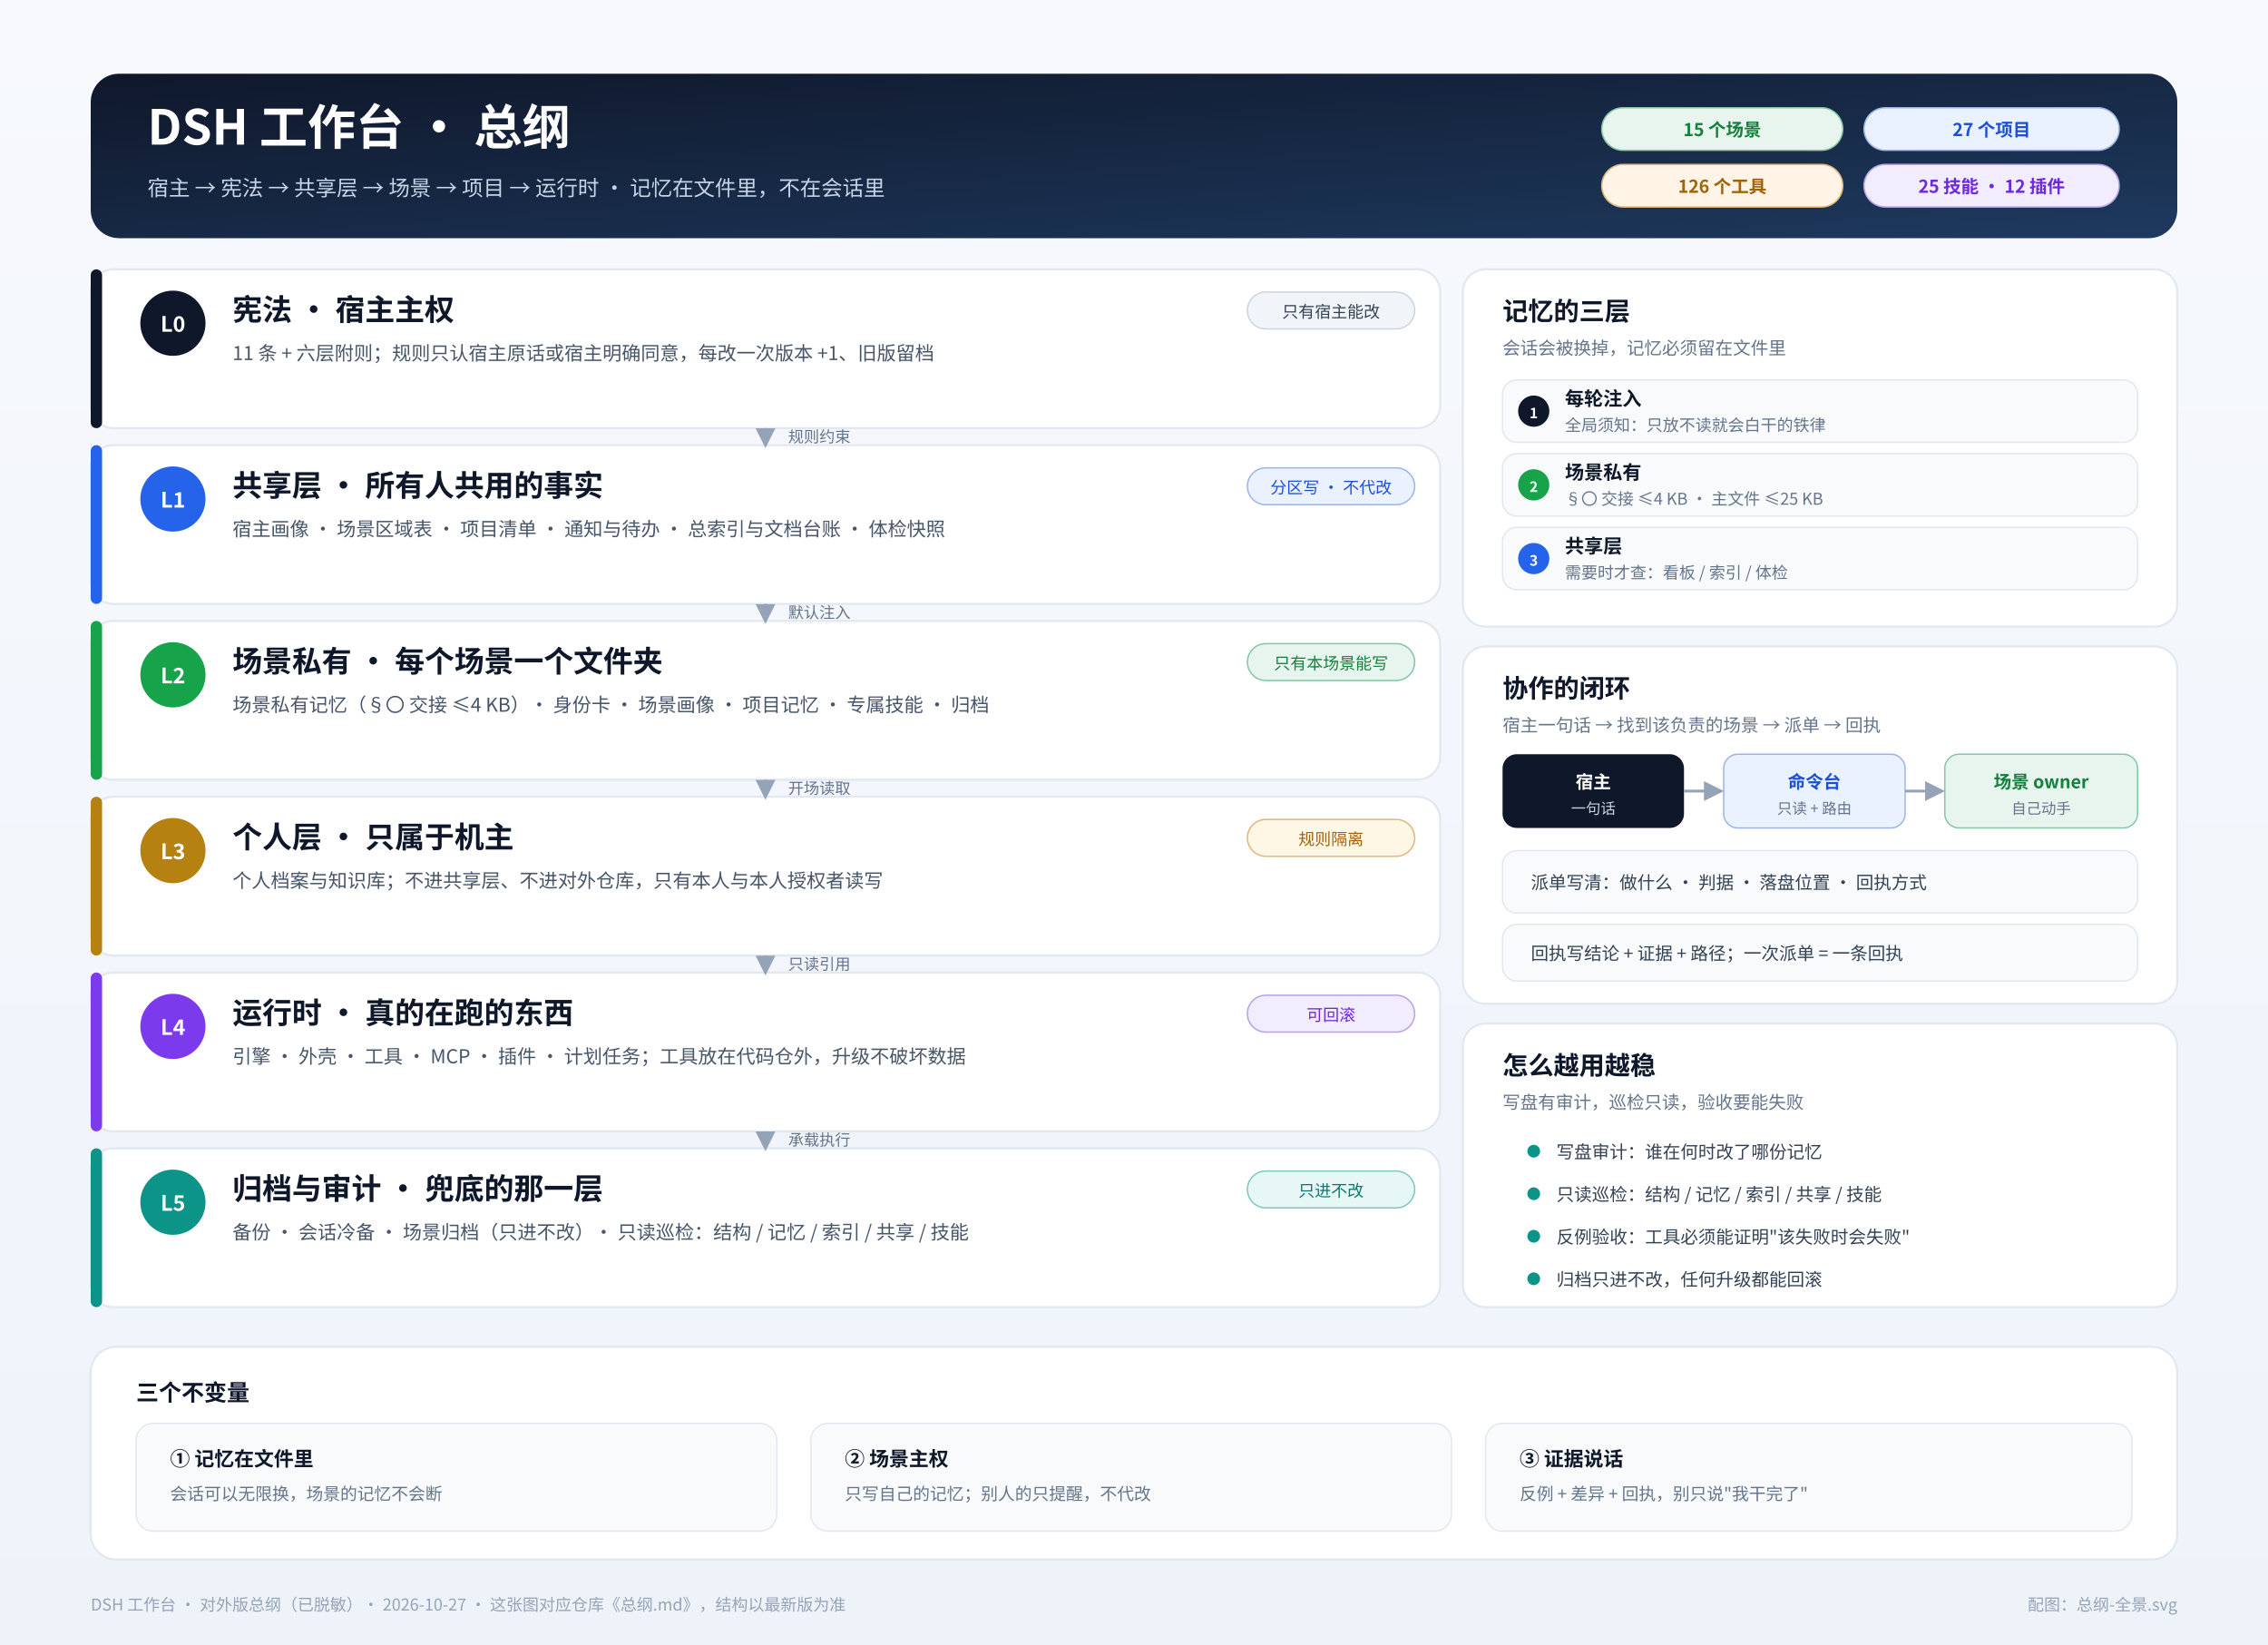
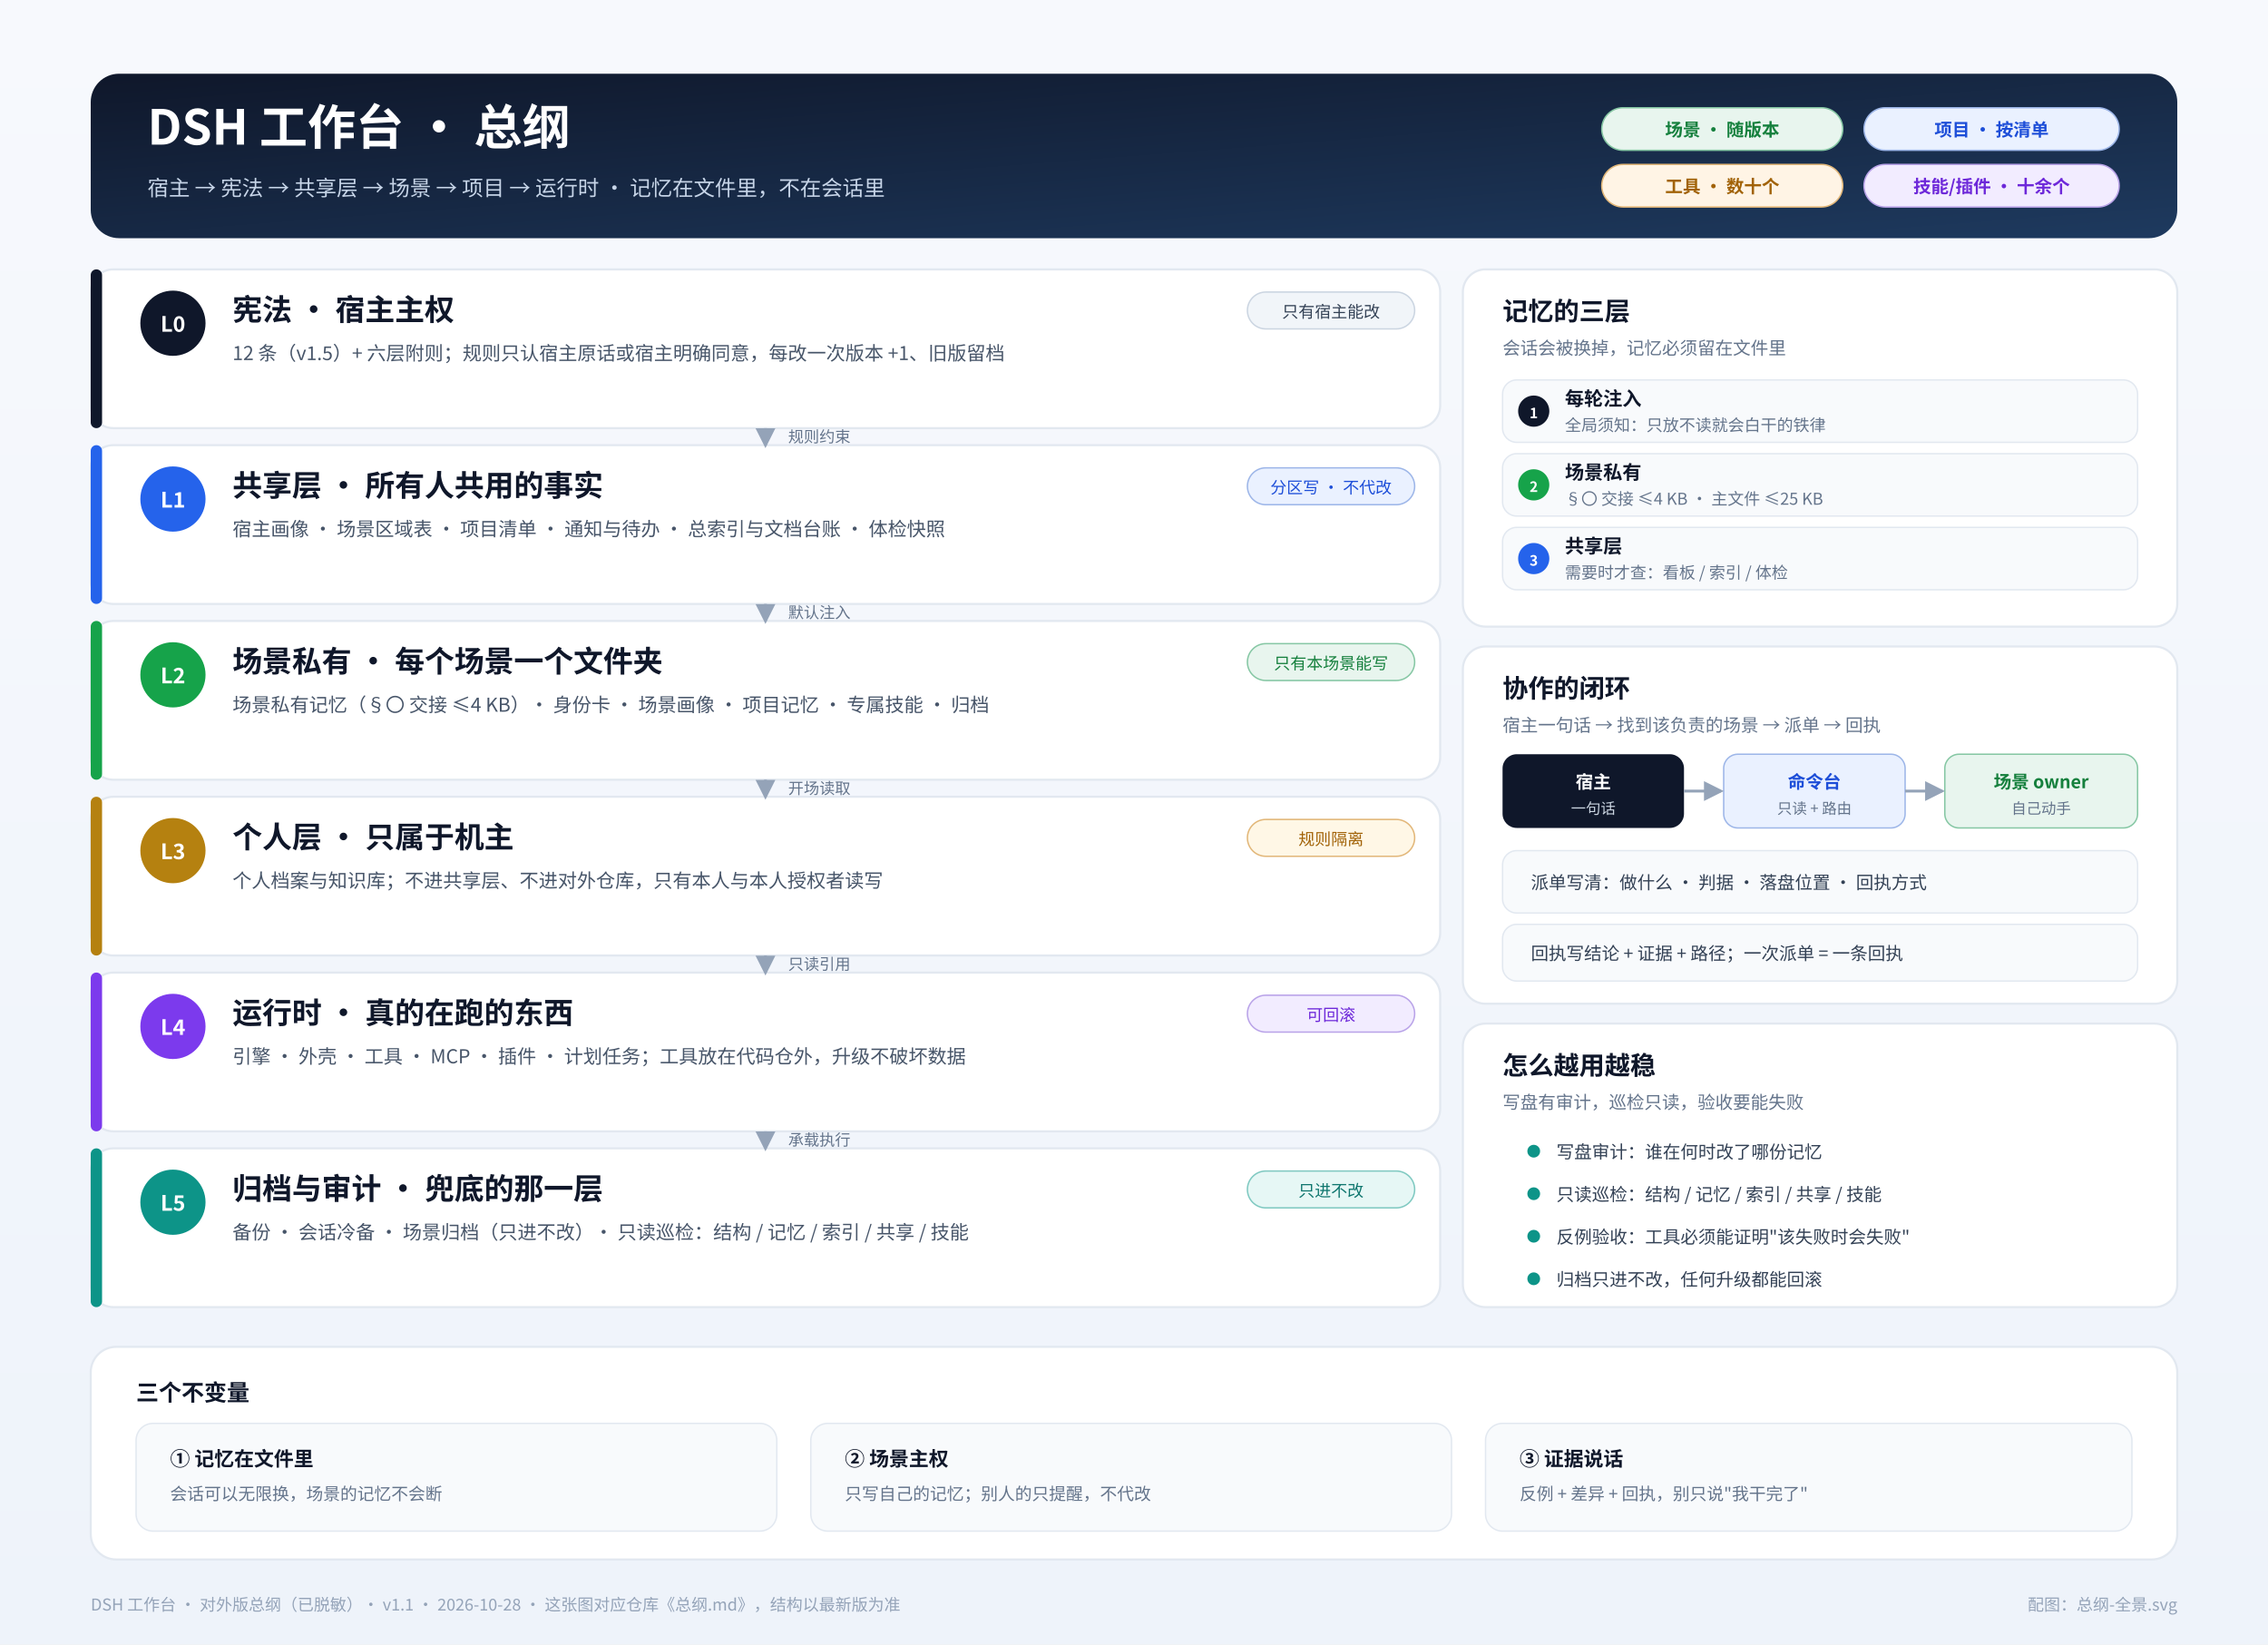
<svg xmlns="http://www.w3.org/2000/svg" width="1600" height="1160" viewBox="0 0 1600 1160" font-family="'Microsoft YaHei','PingFang SC','Noto Sans CJK SC','Segoe UI',sans-serif" role="img" aria-label="DSH 工作台总纲：宿主、宪法、共享层、场景、项目、运行时与归档的关系图">
  <defs>
    <linearGradient id="bg" x1="0" y1="0" x2="0" y2="1">
      <stop offset="0" stop-color="#f7f9fd" />
      <stop offset="1" stop-color="#eef3fa" />
    </linearGradient>
    <linearGradient id="hero" x1="0" y1="0" x2="1" y2="1">
      <stop offset="0" stop-color="#0f172a" />
      <stop offset="1" stop-color="#1e3a5f" />
    </linearGradient>
    <marker id="arrow" viewBox="0 0 10 10" refX="8.5" refY="5" markerWidth="7" markerHeight="7" orient="auto-start-reverse">
      <path d="M0,0 L10,5 L0,10 z" fill="#94a3b8" />
    </marker>
    <marker id="arrowBlue" viewBox="0 0 10 10" refX="8.5" refY="5" markerWidth="7" markerHeight="7" orient="auto-start-reverse">
      <path d="M0,0 L10,5 L0,10 z" fill="#2563eb" />
    </marker>
    <marker id="arrowGreen" viewBox="0 0 10 10" refX="8.5" refY="5" markerWidth="7" markerHeight="7" orient="auto-start-reverse">
      <path d="M0,0 L10,5 L0,10 z" fill="#16a34a" />
    </marker>
  </defs>
  <rect width="1600" height="1160" fill="url(#bg)" />
  <rect x="64" y="52" width="1472" height="116" rx="20" fill="url(#hero)" />
  <text x="104" y="102" font-size="34" font-weight="700" fill="#ffffff">DSH 工作台 · 总纲</text>
  <text x="104" y="138" font-size="15" fill="#c7d5e8">宿主 → 宪法 → 共享层 → 场景 → 项目 → 运行时 · 记忆在文件里，不在会话里</text>
  <g font-size="12.5" fill="#0f172a">
    <rect x="1130" y="76" width="170" height="30" rx="15" fill="#e8f5ee" stroke="#86c7a4" />
-     <text x="1215" y="96" text-anchor="middle" fill="#15803d" font-weight="700">15 个场景</text>
+     <text x="1215" y="96" text-anchor="middle" fill="#15803d" font-weight="700">场景 · 随版本</text>
    <rect x="1315" y="76" width="180" height="30" rx="15" fill="#eaf1ff" stroke="#9db6e8" />
-     <text x="1405" y="96" text-anchor="middle" fill="#1d4ed8" font-weight="700">27 个项目</text>
+     <text x="1405" y="96" text-anchor="middle" fill="#1d4ed8" font-weight="700">项目 · 按清单</text>
    <rect x="1130" y="116" width="170" height="30" rx="15" fill="#fff4e5" stroke="#e2b779" />
-     <text x="1215" y="136" text-anchor="middle" fill="#a16207" font-weight="700">126 个工具</text>
+     <text x="1215" y="136" text-anchor="middle" fill="#a16207" font-weight="700">工具 · 数十个</text>
    <rect x="1315" y="116" width="180" height="30" rx="15" fill="#f2ecff" stroke="#b9a3e8" />
-     <text x="1405" y="136" text-anchor="middle" fill="#6d28d9" font-weight="700">25 技能 · 12 插件</text>
+     <text x="1405" y="136" text-anchor="middle" fill="#6d28d9" font-weight="700">技能/插件 · 十余个</text>
  </g>
  <g>
    <rect x="64" y="190" width="952" height="112" rx="16" fill="#ffffff" stroke="#e2e8f0" stroke-width="1.5" />
    <rect x="64" y="190" width="8" height="112" rx="4" fill="#0f172a" />
    <circle cx="122" cy="228" r="23" fill="#0f172a" />
    <text x="122" y="234" text-anchor="middle" font-size="15" font-weight="700" fill="#fff">L0</text>
    <text x="164" y="226" font-size="21" font-weight="700" fill="#0f172a">宪法 · 宿主主权</text>
-     <text x="164" y="254" font-size="13.5" fill="#475569">11 条 + 六层附则；规则只认宿主原话或宿主明确同意，每改一次版本 +1、旧版留档</text>
+     <text x="164" y="254" font-size="13.5" fill="#475569">12 条（v1.5）+ 六层附则；规则只认宿主原话或宿主明确同意，每改一次版本 +1、旧版留档</text>
    <rect x="880" y="206" width="118" height="26" rx="13" fill="#f1f5f9" stroke="#cbd5e1" />
    <text x="939" y="224" text-anchor="middle" font-size="11.5" fill="#334155">只有宿主能改</text>
    <rect x="64" y="314" width="952" height="112" rx="16" fill="#ffffff" stroke="#e2e8f0" stroke-width="1.5" />
    <rect x="64" y="314" width="8" height="112" rx="4" fill="#2563eb" />
    <circle cx="122" cy="352" r="23" fill="#2563eb" />
    <text x="122" y="358" text-anchor="middle" font-size="15" font-weight="700" fill="#fff">L1</text>
    <text x="164" y="350" font-size="21" font-weight="700" fill="#0f172a">共享层 · 所有人共用的事实</text>
    <text x="164" y="378" font-size="13.5" fill="#475569">宿主画像 · 场景区域表 · 项目清单 · 通知与待办 · 总索引与文档台账 · 体检快照</text>
    <rect x="880" y="330" width="118" height="26" rx="13" fill="#eaf1ff" stroke="#9db6e8" />
    <text x="939" y="348" text-anchor="middle" font-size="11.5" fill="#1d4ed8">分区写 · 不代改</text>
    <rect x="64" y="438" width="952" height="112" rx="16" fill="#ffffff" stroke="#e2e8f0" stroke-width="1.5" />
    <rect x="64" y="438" width="8" height="112" rx="4" fill="#16a34a" />
    <circle cx="122" cy="476" r="23" fill="#16a34a" />
    <text x="122" y="482" text-anchor="middle" font-size="15" font-weight="700" fill="#fff">L2</text>
    <text x="164" y="474" font-size="21" font-weight="700" fill="#0f172a">场景私有 · 每个场景一个文件夹</text>
    <text x="164" y="502" font-size="13.5" fill="#475569">场景私有记忆（§〇 交接 ≤4 KB）· 身份卡 · 场景画像 · 项目记忆 · 专属技能 · 归档</text>
    <rect x="880" y="454" width="118" height="26" rx="13" fill="#e8f5ee" stroke="#86c7a4" />
    <text x="939" y="472" text-anchor="middle" font-size="11.5" fill="#15803d">只有本场景能写</text>
    <rect x="64" y="562" width="952" height="112" rx="16" fill="#ffffff" stroke="#e2e8f0" stroke-width="1.5" />
    <rect x="64" y="562" width="8" height="112" rx="4" fill="#b58110" />
    <circle cx="122" cy="600" r="23" fill="#b58110" />
    <text x="122" y="606" text-anchor="middle" font-size="15" font-weight="700" fill="#fff">L3</text>
    <text x="164" y="598" font-size="21" font-weight="700" fill="#0f172a">个人层 · 只属于机主</text>
    <text x="164" y="626" font-size="13.5" fill="#475569">个人档案与知识库；不进共享层、不进对外仓库，只有本人与本人授权者读写</text>
    <rect x="880" y="578" width="118" height="26" rx="13" fill="#fff7e6" stroke="#e2b779" />
    <text x="939" y="596" text-anchor="middle" font-size="11.5" fill="#a16207">规则隔离</text>
    <rect x="64" y="686" width="952" height="112" rx="16" fill="#ffffff" stroke="#e2e8f0" stroke-width="1.5" />
    <rect x="64" y="686" width="8" height="112" rx="4" fill="#7c3aed" />
    <circle cx="122" cy="724" r="23" fill="#7c3aed" />
    <text x="122" y="730" text-anchor="middle" font-size="15" font-weight="700" fill="#fff">L4</text>
    <text x="164" y="722" font-size="21" font-weight="700" fill="#0f172a">运行时 · 真的在跑的东西</text>
    <text x="164" y="750" font-size="13.5" fill="#475569">引擎 · 外壳 · 工具 · MCP · 插件 · 计划任务；工具放在代码仓外，升级不破坏数据</text>
    <rect x="880" y="702" width="118" height="26" rx="13" fill="#f2ecff" stroke="#b9a3e8" />
    <text x="939" y="720" text-anchor="middle" font-size="11.5" fill="#6d28d9">可回滚</text>
    <rect x="64" y="810" width="952" height="112" rx="16" fill="#ffffff" stroke="#e2e8f0" stroke-width="1.5" />
    <rect x="64" y="810" width="8" height="112" rx="4" fill="#0d9488" />
    <circle cx="122" cy="848" r="23" fill="#0d9488" />
    <text x="122" y="854" text-anchor="middle" font-size="15" font-weight="700" fill="#fff">L5</text>
    <text x="164" y="846" font-size="21" font-weight="700" fill="#0f172a">归档与审计 · 兜底的那一层</text>
    <text x="164" y="874" font-size="13.5" fill="#475569">备份 · 会话冷备 · 场景归档（只进不改）· 只读巡检：结构 / 记忆 / 索引 / 共享 / 技能</text>
    <rect x="880" y="826" width="118" height="26" rx="13" fill="#e6f7f5" stroke="#7fc9c1" />
    <text x="939" y="844" text-anchor="middle" font-size="11.5" fill="#0f766e">只进不改</text>
  </g>
  <g stroke="#94a3b8" stroke-width="2" fill="none" marker-end="url(#arrow)">
    <path d="M540,302 L540,314" />
    <path d="M540,426 L540,438" />
    <path d="M540,550 L540,562" />
    <path d="M540,674 L540,686" />
    <path d="M540,798 L540,810" />
  </g>
  <g font-size="11" fill="#64748b">
    <text x="556" y="312">规则约束</text>
    <text x="556" y="436">默认注入</text>
    <text x="556" y="560">开场读取</text>
    <text x="556" y="684">只读引用</text>
    <text x="556" y="808">承载执行</text>
  </g>
  <rect x="1032" y="190" width="504" height="252" rx="16" fill="#ffffff" stroke="#e2e8f0" stroke-width="1.5" />
  <text x="1060" y="226" font-size="18" font-weight="700" fill="#0f172a">记忆的三层</text>
  <text x="1060" y="250" font-size="12.5" fill="#64748b">会话会被换掉，记忆必须留在文件里</text>
  <g font-size="13" fill="#334155">
    <rect x="1060" y="268" width="448" height="44" rx="10" fill="#f8fafc" stroke="#e2e8f0" />
    <circle cx="1082" cy="290" r="11" fill="#0f172a" />
    <text x="1082" y="295" text-anchor="middle" font-size="10" font-weight="700" fill="#fff">1</text>
    <text x="1104" y="286" font-size="13.5" font-weight="700" fill="#0f172a">每轮注入</text>
    <text x="1104" y="304" font-size="11.5" fill="#64748b">全局须知：只放不读就会白干的铁律</text>
    <rect x="1060" y="320" width="448" height="44" rx="10" fill="#f8fafc" stroke="#e2e8f0" />
    <circle cx="1082" cy="342" r="11" fill="#16a34a" />
    <text x="1082" y="347" text-anchor="middle" font-size="10" font-weight="700" fill="#fff">2</text>
    <text x="1104" y="338" font-size="13.5" font-weight="700" fill="#0f172a">场景私有</text>
    <text x="1104" y="356" font-size="11.5" fill="#64748b">§〇 交接 ≤4 KB · 主文件 ≤25 KB</text>
    <rect x="1060" y="372" width="448" height="44" rx="10" fill="#f8fafc" stroke="#e2e8f0" />
    <circle cx="1082" cy="394" r="11" fill="#2563eb" />
    <text x="1082" y="399" text-anchor="middle" font-size="10" font-weight="700" fill="#fff">3</text>
    <text x="1104" y="390" font-size="13.5" font-weight="700" fill="#0f172a">共享层</text>
    <text x="1104" y="408" font-size="11.5" fill="#64748b">需要时才查：看板 / 索引 / 体检</text>
  </g>
  <rect x="1032" y="456" width="504" height="252" rx="16" fill="#ffffff" stroke="#e2e8f0" stroke-width="1.5" />
  <text x="1060" y="492" font-size="18" font-weight="700" fill="#0f172a">协作的闭环</text>
  <text x="1060" y="516" font-size="12.5" fill="#64748b">宿主一句话 → 找到该负责的场景 → 派单 → 回执</text>
  <g font-size="12.5">
    <rect x="1060" y="532" width="128" height="52" rx="10" fill="#0f172a" />
    <text x="1124" y="556" text-anchor="middle" fill="#fff" font-weight="700">宿主</text>
    <text x="1124" y="574" text-anchor="middle" fill="#cbd5e1" font-size="10.5">一句话</text>
    <rect x="1216" y="532" width="128" height="52" rx="10" fill="#eaf1ff" stroke="#9db6e8" />
    <text x="1280" y="556" text-anchor="middle" fill="#1d4ed8" font-weight="700">命令台</text>
    <text x="1280" y="574" text-anchor="middle" fill="#64748b" font-size="10.5">只读 + 路由</text>
    <rect x="1372" y="532" width="136" height="52" rx="10" fill="#e8f5ee" stroke="#86c7a4" />
    <text x="1440" y="556" text-anchor="middle" fill="#15803d" font-weight="700">场景 owner</text>
    <text x="1440" y="574" text-anchor="middle" fill="#64748b" font-size="10.5">自己动手</text>
    <g stroke="#94a3b8" stroke-width="2" fill="none" marker-end="url(#arrow)">
      <path d="M1188,558 L1214,558" />
      <path d="M1344,558 L1370,558" />
    </g>
  </g>
  <g font-size="12.5" fill="#334155">
    <rect x="1060" y="600" width="448" height="44" rx="10" fill="#f8fafc" stroke="#e2e8f0" />
    <text x="1080" y="627" font-size="12.5">派单写清：做什么 · 判据 · 落盘位置 · 回执方式</text>
    <rect x="1060" y="652" width="448" height="40" rx="10" fill="#f8fafc" stroke="#e2e8f0" />
    <text x="1080" y="677" font-size="12.5">回执写结论 + 证据 + 路径；一次派单 = 一条回执</text>
  </g>
  <rect x="1032" y="722" width="504" height="200" rx="16" fill="#ffffff" stroke="#e2e8f0" stroke-width="1.5" />
  <text x="1060" y="758" font-size="18" font-weight="700" fill="#0f172a">怎么越用越稳</text>
  <text x="1060" y="782" font-size="12.5" fill="#64748b">写盘有审计，巡检只读，验收要能失败</text>
  <g font-size="12.5" fill="#334155">
    <circle cx="1082" cy="812" r="4.5" fill="#0d9488" />
    <text x="1098" y="817">写盘审计：谁在何时改了哪份记忆</text>
    <circle cx="1082" cy="842" r="4.5" fill="#0d9488" />
    <text x="1098" y="847">只读巡检：结构 / 记忆 / 索引 / 共享 / 技能</text>
    <circle cx="1082" cy="872" r="4.5" fill="#0d9488" />
    <text x="1098" y="877">反例验收：工具必须能证明"该失败时会失败"</text>
    <circle cx="1082" cy="902" r="4.5" fill="#0d9488" />
    <text x="1098" y="907">归档只进不改，任何升级都能回滚</text>
  </g>
  <rect x="64" y="950" width="1472" height="150" rx="18" fill="#ffffff" stroke="#e2e8f0" stroke-width="1.5" />
  <text x="96" y="988" font-size="16" font-weight="700" fill="#0f172a">三个不变量</text>
  <g>
    <rect x="96" y="1004" width="452" height="76" rx="12" fill="#f8fafc" stroke="#e2e8f0" />
    <text x="120" y="1034" font-size="14" font-weight="700" fill="#0f172a">① 记忆在文件里</text>
    <text x="120" y="1058" font-size="12" fill="#64748b">会话可以无限换，场景的记忆不会断</text>
    <rect x="572" y="1004" width="452" height="76" rx="12" fill="#f8fafc" stroke="#e2e8f0" />
    <text x="596" y="1034" font-size="14" font-weight="700" fill="#0f172a">② 场景主权</text>
    <text x="596" y="1058" font-size="12" fill="#64748b">只写自己的记忆；别人的只提醒，不代改</text>
    <rect x="1048" y="1004" width="456" height="76" rx="12" fill="#f8fafc" stroke="#e2e8f0" />
    <text x="1072" y="1034" font-size="14" font-weight="700" fill="#0f172a">③ 证据说话</text>
    <text x="1072" y="1058" font-size="12" fill="#64748b">反例 + 差异 + 回执，别只说"我干完了"</text>
  </g>
-   <text x="64" y="1136" font-size="11.5" fill="#94a3b8">DSH 工作台 · 对外版总纲（已脱敏）· 2026-10-27 · 这张图对应仓库《总纲.md》，结构以最新版为准</text>
+   <text x="64" y="1136" font-size="11.5" fill="#94a3b8">DSH 工作台 · 对外版总纲（已脱敏）· v1.1 · 2026-10-28 · 这张图对应仓库《总纲.md》，结构以最新版为准</text>
  <text x="1536" y="1136" text-anchor="end" font-size="11.5" fill="#94a3b8">配图：总纲-全景.svg</text>
</svg>
